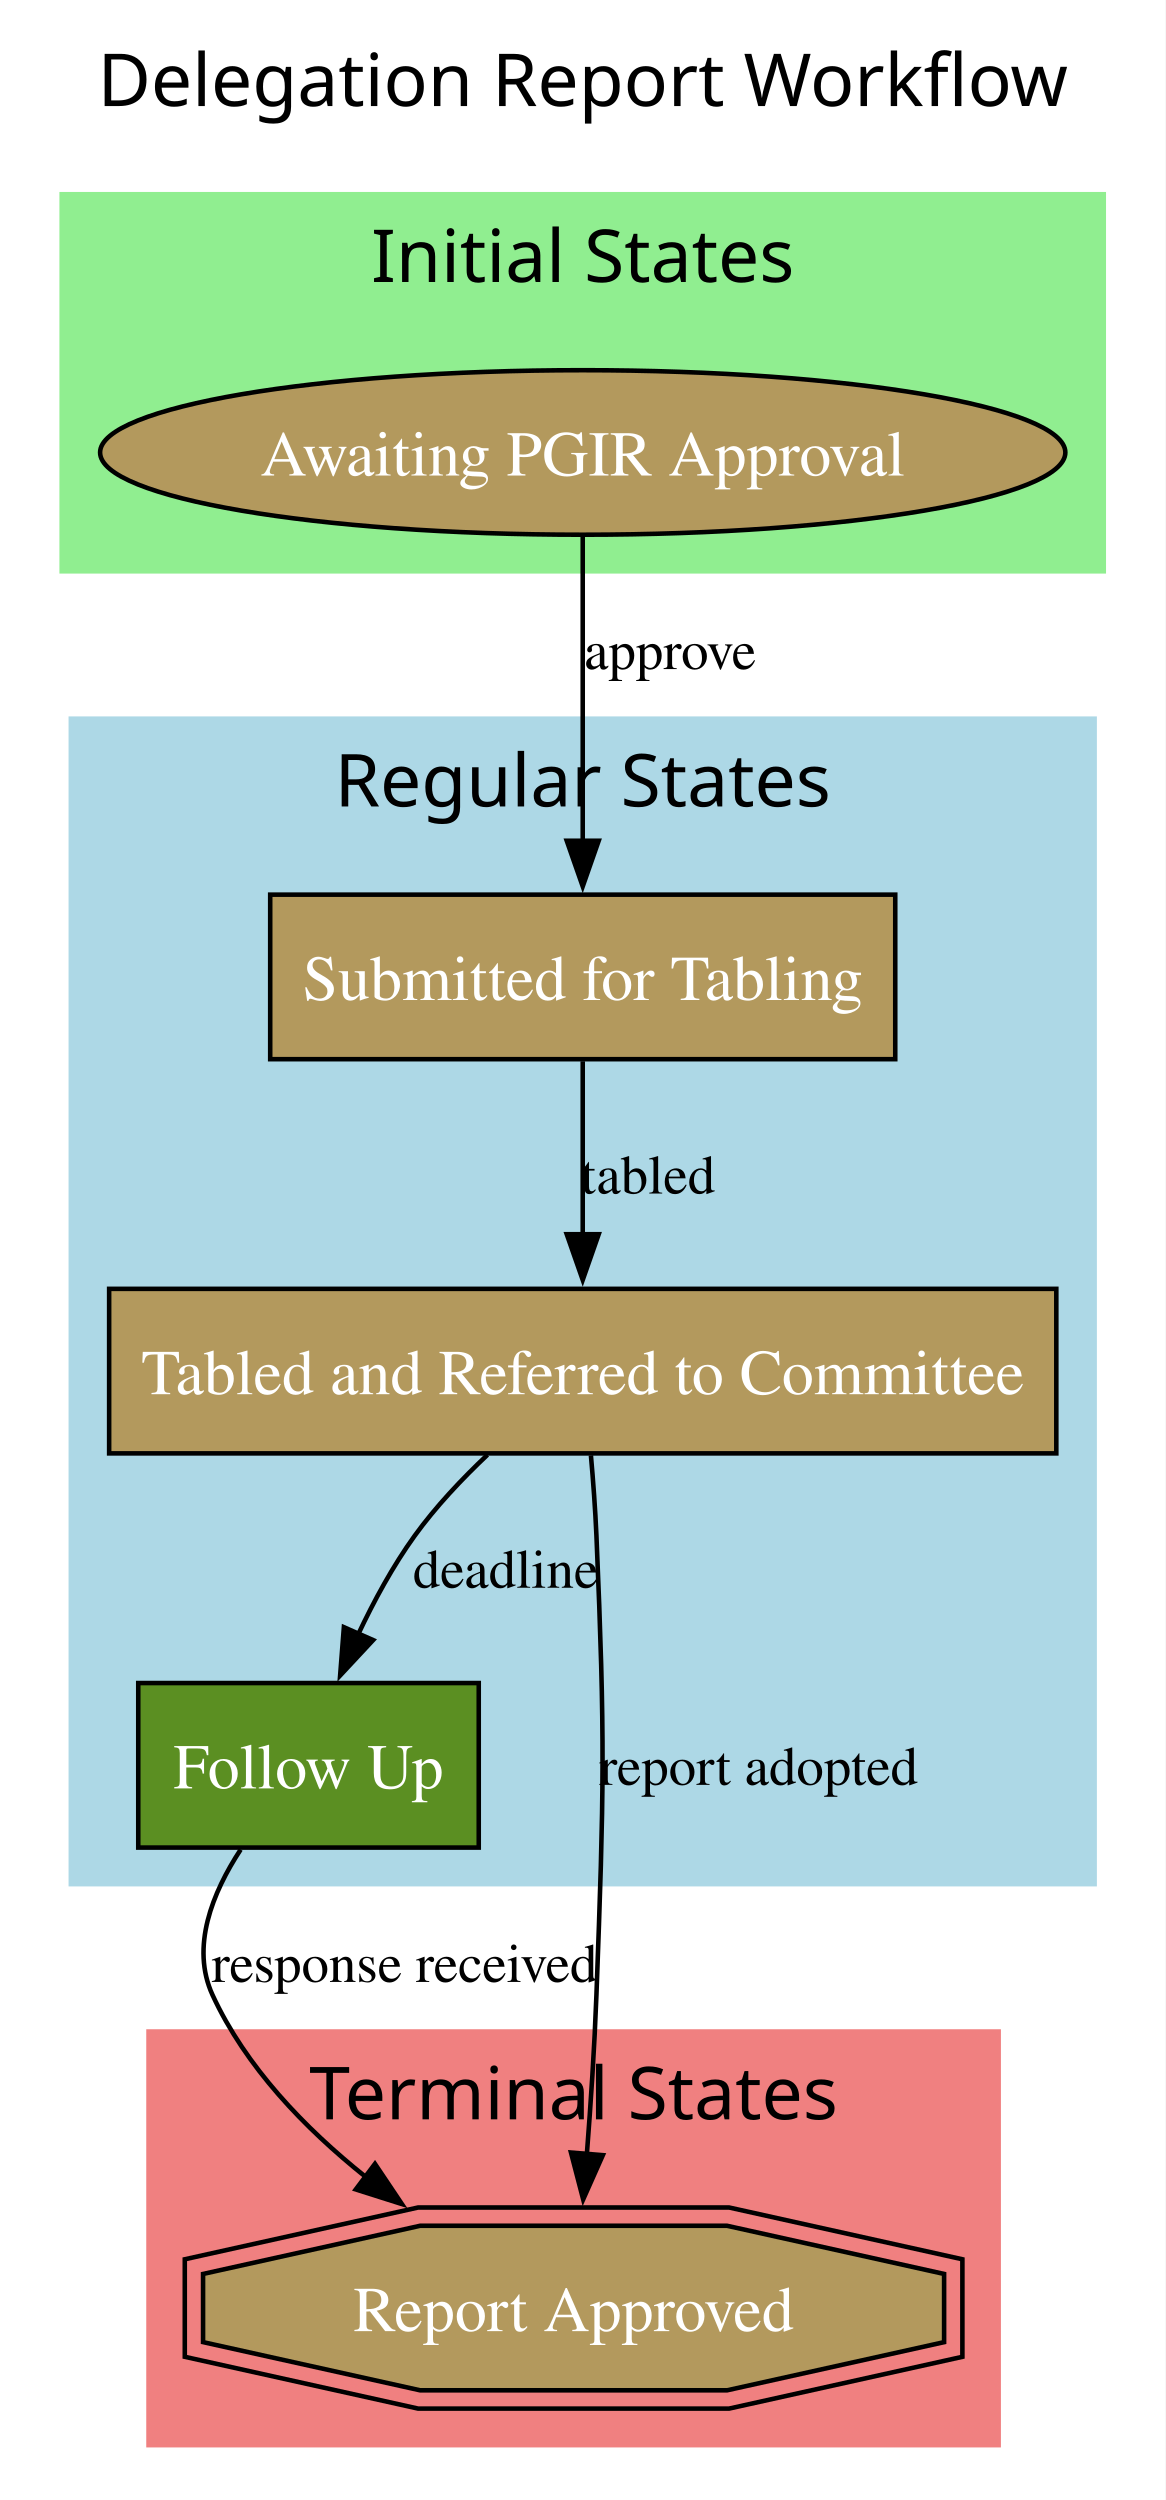
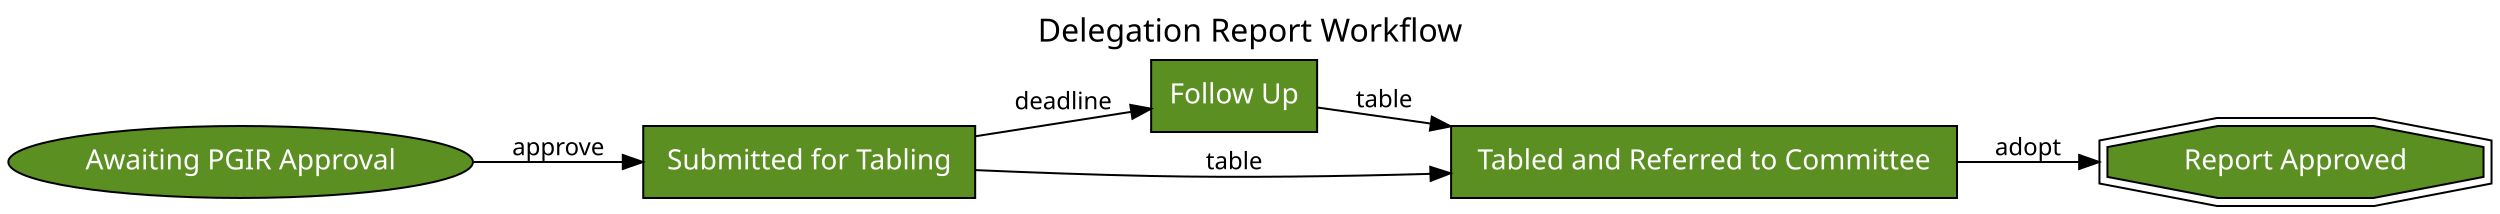
- <svg xmlns="http://www.w3.org/2000/svg" width="255pt" height="547pt" viewBox="0.00 0.00 255.00 547.00">
-   <g id="graph0" class="graph" transform="scale(1 1) rotate(0) translate(4 543)">
-     <polygon fill="white" stroke="none" points="-4,4 -4,-543 251,-543 251,4 -4,4" />
-     <text xml:space="preserve" text-anchor="middle" x="123.5" y="-519.8" font-family="bold" font-size="16.00">Delegation Report Workflow</text>
-     <g id="clust1" class="cluster">
-       <polygon fill="lightgreen" stroke="lightgreen" points="9.5,-418 9.5,-500.5 237.5,-500.5 237.5,-418 9.5,-418" />
-       <text xml:space="preserve" text-anchor="middle" x="123.5" y="-481.3" font-family="bold" font-size="16.00">Initial States</text>
+ <svg xmlns="http://www.w3.org/2000/svg" width="1250pt" height="107pt" viewBox="0.00 0.00 1250.22 107.00">
+   <g id="graph0" class="graph" transform="scale(1 1) rotate(0) translate(4 103)">
+     <polygon fill="white" stroke="transparent" points="-4,4 -4,-103 1246.22,-103 1246.22,4 -4,4" />
+     <text text-anchor="middle" x="621.11" y="-82.2" font-family="bold" font-size="16.00">Delegation Report Workflow</text>
+     <g id="node1" class="node">
+       <ellipse fill="#5b8f22" stroke="black" cx="116.34" cy="-22" rx="116.18" ry="18" />
+       <text text-anchor="middle" x="116.34" y="-18.3" font-family="Times-Roman" font-size="14.00" fill="white">Awaiting PGIR Approval</text>
    </g>
-     <g id="clust2" class="cluster">
-       <polygon fill="lightblue" stroke="lightblue" points="11.5,-130.75 11.5,-385.75 235.5,-385.75 235.5,-130.75 11.5,-130.75" />
-       <text xml:space="preserve" text-anchor="middle" x="123.5" y="-366.55" font-family="bold" font-size="16.00">Regular States</text>
+     <g id="node2" class="node">
+       <polygon fill="#5b8f22" stroke="black" points="483.68,-40 317.68,-40 317.68,-4 483.68,-4 483.68,-40" />
+       <text text-anchor="middle" x="400.68" y="-18.3" font-family="Times-Roman" font-size="14.00" fill="white">Submitted for Tabling</text>
    </g>
-     <g id="clust3" class="cluster">
-       <polygon fill="lightcoral" stroke="lightcoral" points="28.5,-8 28.5,-98.5 214.5,-98.5 214.5,-8 28.5,-8" />
-       <text xml:space="preserve" text-anchor="middle" x="121.5" y="-79.3" font-family="bold" font-size="16.00">Terminal States</text>
-     </g>
-     <g id="node1" class="node">
-       <ellipse fill="#b3995d" stroke="black" cx="123.5" cy="-444" rx="105.6" ry="18" />
-       <text xml:space="preserve" text-anchor="middle" x="123.5" y="-438.95" font-family="Times,serif" font-size="14.00" fill="white">Awaiting PGIR Approval</text>
+     <g id="edge2" class="edge">
+       <path fill="none" stroke="black" d="M232.99,-22C257.78,-22 283.65,-22 307.41,-22" />
+       <polygon fill="black" stroke="black" points="307.45,-25.5 317.45,-22 307.45,-18.5 307.45,-25.5" />
+       <text text-anchor="middle" x="275.18" y="-25.4" font-family="Times-Roman" font-size="12.00">approve</text>
    </g>
    <g id="node3" class="node">
-       <polygon fill="#b3995d" stroke="black" points="191.88,-347.25 55.12,-347.25 55.12,-311.25 191.88,-311.25 191.88,-347.25" />
-       <text xml:space="preserve" text-anchor="middle" x="123.5" y="-324.2" font-family="Times,serif" font-size="14.00" fill="white">Submitted for Tabling</text>
+       <polygon fill="#5b8f22" stroke="black" points="654.68,-73 571.68,-73 571.68,-37 654.68,-37 654.68,-73" />
+       <text text-anchor="middle" x="613.18" y="-51.3" font-family="Times-Roman" font-size="14.00" fill="white">Follow Up</text>
+     </g>
+     <g id="edge3" class="edge">
+       <path fill="none" stroke="black" d="M483.97,-34.9C510.19,-39.01 538.4,-43.43 561.67,-47.08" />
+       <polygon fill="black" stroke="black" points="561.23,-50.56 571.65,-48.65 562.31,-43.64 561.23,-50.56" />
+       <text text-anchor="middle" x="527.68" y="-48.4" font-family="Times-Roman" font-size="12.00">deadline</text>
+     </g>
+     <g id="node4" class="node">
+       <polygon fill="#5b8f22" stroke="black" points="974.68,-40 721.68,-40 721.68,-4 974.68,-4 974.68,-40" />
+       <text text-anchor="middle" x="848.18" y="-18.3" font-family="Times-Roman" font-size="14.00" fill="white">Tabled and Referred to Committee</text>
+     </g>
+     <g id="edge4" class="edge">
+       <path fill="none" stroke="black" d="M483.8,-17.94C511.69,-16.74 543.03,-15.59 571.68,-15 617.15,-14.06 666.84,-14.79 711.35,-16.07" />
+       <polygon fill="black" stroke="black" points="711.25,-19.57 721.35,-16.37 711.46,-12.57 711.25,-19.57" />
+       <text text-anchor="middle" x="613.18" y="-18.4" font-family="Times-Roman" font-size="12.00">table</text>
+     </g>
+     <g id="edge5" class="edge">
+       <path fill="none" stroke="black" d="M654.76,-49.25C671.01,-46.95 690.75,-44.16 711.31,-41.24" />
+       <polygon fill="black" stroke="black" points="712.05,-44.67 721.46,-39.81 711.07,-37.74 712.05,-44.67" />
+       <text text-anchor="middle" x="688.18" y="-49.4" font-family="Times-Roman" font-size="12.00">table</text>
+     </g>
+     <g id="node5" class="node">
+       <polygon fill="#5b8f22" stroke="black" points="1237.99,-14.54 1237.99,-29.46 1182.9,-40 1104.99,-40 1049.9,-29.46 1049.9,-14.54 1104.99,-4 1182.9,-4 1237.99,-14.54" />
+       <polygon fill="none" stroke="black" points="1241.98,-11.24 1241.98,-32.76 1183.28,-44 1104.61,-44 1045.91,-32.76 1045.91,-11.24 1104.61,0 1183.28,0 1241.98,-11.24" />
+       <text text-anchor="middle" x="1143.95" y="-18.3" font-family="Times-Roman" font-size="14.00" fill="white">Report Approved</text>
    </g>
    <g id="edge1" class="edge">
-       <path fill="none" stroke="black" d="M123.5,-425.88C123.5,-408.08 123.5,-379.92 123.5,-358.76" />
-       <polygon fill="black" stroke="black" points="127,-359.05 123.5,-349.05 120,-359.05 127,-359.05" />
-       <text xml:space="preserve" text-anchor="middle" x="142.62" y="-396.6" font-family="Times,serif" font-size="12.00">approve</text>
-     </g>
-     <g id="node2" class="node">
-       <polygon fill="#5b8f22" stroke="black" points="100.75,-174.75 26.25,-174.75 26.25,-138.75 100.75,-138.75 100.75,-174.75" />
-       <text xml:space="preserve" text-anchor="middle" x="63.5" y="-151.7" font-family="Times,serif" font-size="14.00" fill="white">Follow Up</text>
-     </g>
-     <g id="node5" class="node">
-       <polygon fill="#b3995d" stroke="black" points="202.57,-30.54 202.57,-45.46 155.08,-56 87.92,-56 40.43,-45.46 40.43,-30.54 87.92,-20 155.08,-20 202.57,-30.54" />
-       <polygon fill="none" stroke="black" points="206.57,-27.33 206.57,-48.67 155.52,-60 87.48,-60 36.43,-48.67 36.43,-27.33 87.48,-16 155.52,-16 206.57,-27.33" />
-       <text xml:space="preserve" text-anchor="middle" x="121.5" y="-32.95" font-family="Times,serif" font-size="14.00" fill="white">Report Approved</text>
-     </g>
-     <g id="edge4" class="edge">
-       <path fill="none" stroke="black" d="M48.66,-138.32C42.45,-128.85 37.68,-116.97 42.5,-106.5 49.74,-90.79 62.64,-77.38 75.94,-66.75" />
-       <polygon fill="black" stroke="black" points="78.04,-69.55 83.94,-60.75 73.84,-63.95 78.04,-69.55" />
-       <text xml:space="preserve" text-anchor="middle" x="84.5" y="-109.35" font-family="Times,serif" font-size="12.00">response received</text>
-     </g>
-     <g id="node4" class="node">
-       <polygon fill="#b3995d" stroke="black" points="227.12,-261 19.88,-261 19.88,-225 227.12,-225 227.12,-261" />
-       <text xml:space="preserve" text-anchor="middle" x="123.5" y="-237.95" font-family="Times,serif" font-size="14.00" fill="white">Tabled and Referred to Committee</text>
-     </g>
-     <g id="edge5" class="edge">
-       <path fill="none" stroke="black" d="M123.5,-310.79C123.5,-299.84 123.5,-285.44 123.5,-272.82" />
-       <polygon fill="black" stroke="black" points="127,-272.95 123.5,-262.95 120,-272.95 127,-272.95" />
-       <text xml:space="preserve" text-anchor="middle" x="137.75" y="-281.85" font-family="Times,serif" font-size="12.00">tabled</text>
-     </g>
-     <g id="edge2" class="edge">
-       <path fill="none" stroke="black" d="M102.66,-224.69C97.05,-219.39 91.29,-213.29 86.75,-207 81.99,-200.41 77.8,-192.69 74.34,-185.34" />
-       <polygon fill="black" stroke="black" points="77.64,-184.15 70.42,-176.4 71.24,-186.97 77.64,-184.15" />
-       <text xml:space="preserve" text-anchor="middle" x="106.62" y="-195.6" font-family="Times,serif" font-size="12.00">deadline</text>
-     </g>
-     <g id="edge3" class="edge">
-       <path fill="none" stroke="black" d="M125.29,-224.57C125.79,-218.97 126.25,-212.73 126.5,-207 128.41,-162.37 128.15,-151.14 126.5,-106.5 126.08,-95.12 125.26,-82.68 124.4,-71.61" />
-       <polygon fill="black" stroke="black" points="127.9,-71.45 123.6,-61.77 120.93,-72.02 127.9,-71.45" />
-       <text xml:space="preserve" text-anchor="middle" x="161.96" y="-152.47" font-family="Times,serif" font-size="12.00">report adopted</text>
+       <path fill="none" stroke="black" d="M975.04,-22C995.2,-22 1015.9,-22 1035.57,-22" />
+       <polygon fill="black" stroke="black" points="1035.76,-25.5 1045.76,-22 1035.76,-18.5 1035.76,-25.5" />
+       <text text-anchor="middle" x="1010.18" y="-25.4" font-family="Times-Roman" font-size="12.00">adopt</text>
    </g>
  </g>
</svg>
